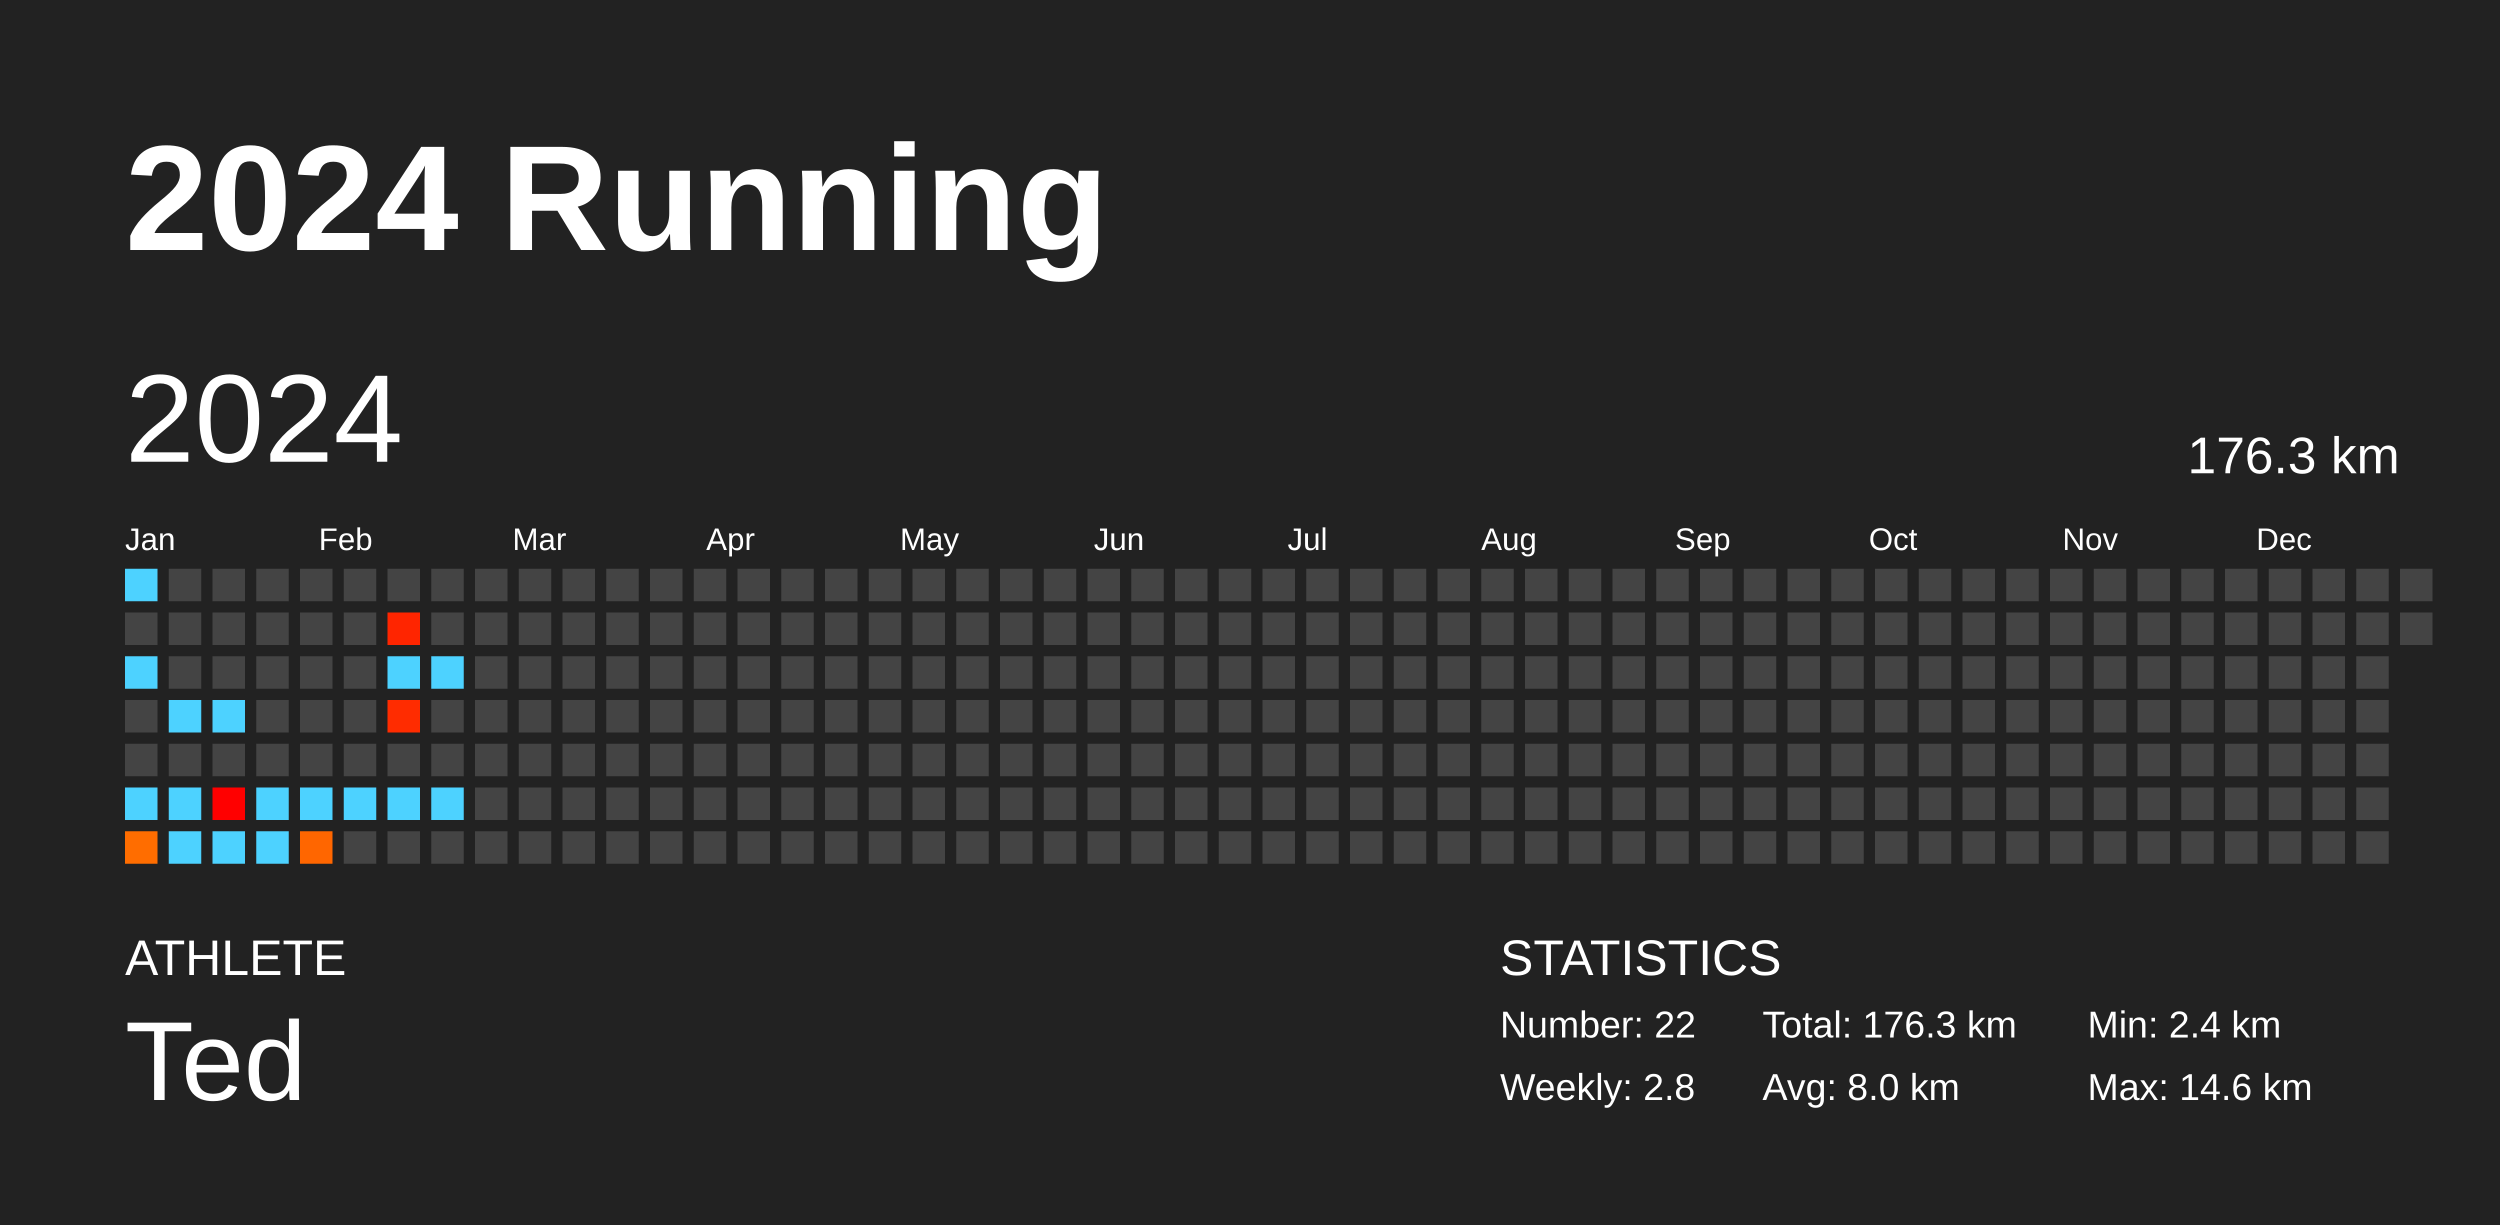
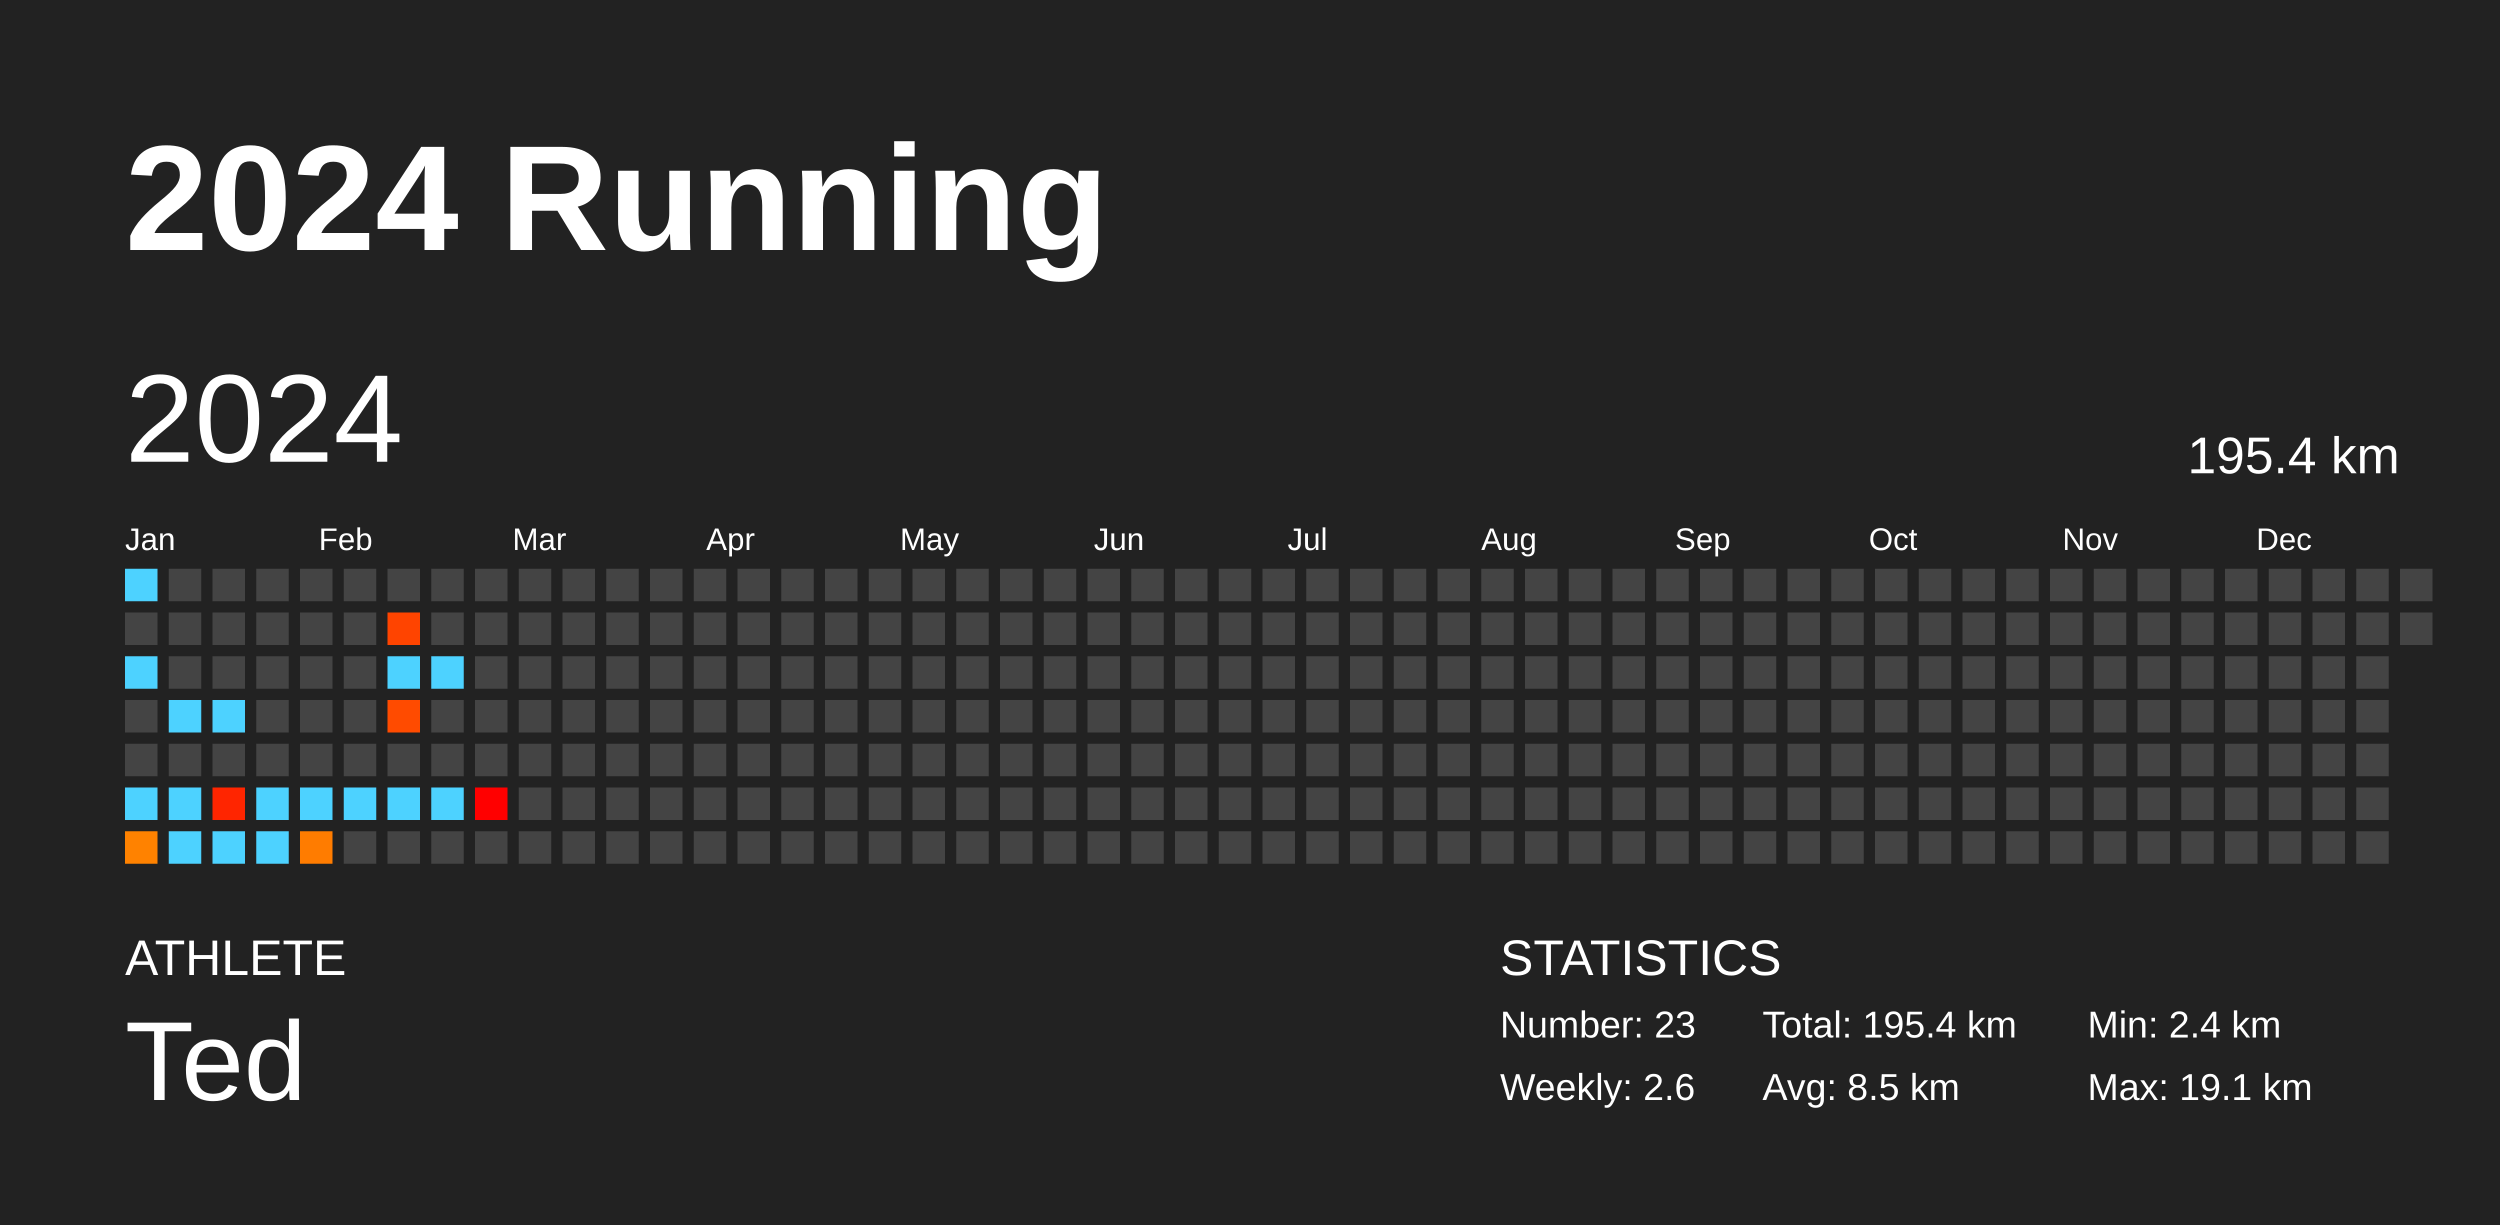
<svg xmlns="http://www.w3.org/2000/svg" baseProfile="full" height="98mm" version="1.1" viewBox="0,0,200,98" width="200mm">
  <defs />
  <rect fill="#222222" height="98" width="200" x="0" y="0" />
  <text fill="#FFFFFF" style="font-size:12px; font-family:Arial; font-weight:bold;" x="10" y="20">2024 Running</text>
  <text fill="#FFFFFF" style="font-size:4px; font-family:Arial" x="10" y="78">ATHLETE</text>
  <text fill="#FFFFFF" style="font-size:9px; font-family:Arial" x="10" y="88">Ted</text>
  <text fill="#FFFFFF" style="font-size:4px; font-family:Arial" x="120" y="78">STATISTICS</text>
-   <text fill="#FFFFFF" style="font-size:3px; font-family:Arial" x="120" y="83">Number: 22</text>
-   <text fill="#FFFFFF" style="font-size:3px; font-family:Arial" x="120" y="88">Weekly: 2.8</text>
-   <text fill="#FFFFFF" style="font-size:3px; font-family:Arial" x="141" y="83">Total: 176.3 km</text>
-   <text fill="#FFFFFF" style="font-size:3px; font-family:Arial" x="141" y="88">Avg: 8.0 km</text>
+   <text fill="#FFFFFF" style="font-size:3px; font-family:Arial" x="120" y="83">Number: 23</text>
+   <text fill="#FFFFFF" style="font-size:3px; font-family:Arial" x="120" y="88">Weekly: 2.6</text>
+   <text fill="#FFFFFF" style="font-size:3px; font-family:Arial" x="141" y="83">Total: 195.4 km</text>
+   <text fill="#FFFFFF" style="font-size:3px; font-family:Arial" x="141" y="88">Avg: 8.5 km</text>
  <text fill="#FFFFFF" style="font-size:3px; font-family:Arial" x="167" y="83">Min: 2.4 km</text>
-   <text fill="#FFFFFF" style="font-size:3px; font-family:Arial" x="167" y="88">Max: 14.6 km</text>
+   <text fill="#FFFFFF" style="font-size:3px; font-family:Arial" x="167" y="88">Max: 19.1 km</text>
  <text dominant-baseline="hanging" fill="#FFFFFF" style="font-size:10.0px; font-family:Arial;" x="10" y="30">2024</text>
-   <text dominant-baseline="hanging" fill="#FFFFFF" style="font-size:4.125px; font-family:Arial;" x="175" y="35">176.3 km</text>
+   <text dominant-baseline="hanging" fill="#FFFFFF" style="font-size:4.125px; font-family:Arial;" x="175" y="35">195.4 km</text>
  <text fill="#FFFFFF" style="font-size:2.5px; font-family:Arial" x="10.0" y="44">Jan</text>
  <text fill="#FFFFFF" style="font-size:2.5px; font-family:Arial" x="25.5" y="44">Feb</text>
  <text fill="#FFFFFF" style="font-size:2.5px; font-family:Arial" x="41.0" y="44">Mar</text>
  <text fill="#FFFFFF" style="font-size:2.5px; font-family:Arial" x="56.5" y="44">Apr</text>
  <text fill="#FFFFFF" style="font-size:2.5px; font-family:Arial" x="72.0" y="44">May</text>
  <text fill="#FFFFFF" style="font-size:2.5px; font-family:Arial" x="87.5" y="44">Jun</text>
  <text fill="#FFFFFF" style="font-size:2.5px; font-family:Arial" x="103.0" y="44">Jul</text>
  <text fill="#FFFFFF" style="font-size:2.5px; font-family:Arial" x="118.5" y="44">Aug</text>
  <text fill="#FFFFFF" style="font-size:2.5px; font-family:Arial" x="134.0" y="44">Sep</text>
  <text fill="#FFFFFF" style="font-size:2.5px; font-family:Arial" x="149.5" y="44">Oct</text>
  <text fill="#FFFFFF" style="font-size:2.5px; font-family:Arial" x="165.0" y="44">Nov</text>
  <text fill="#FFFFFF" style="font-size:2.5px; font-family:Arial" x="180.5" y="44">Dec</text>
  <rect fill="#4dd2ff" height="2.6" width="2.6" x="10.0" y="45.5" />
  <rect fill="#444444" height="2.6" width="2.6" x="10.0" y="49.0" />
  <rect fill="#4dd2ff" height="2.6" width="2.6" x="10.0" y="52.5" />
  <rect fill="#444444" height="2.6" width="2.6" x="10.0" y="56.0" />
  <rect fill="#444444" height="2.6" width="2.6" x="10.0" y="59.5" />
  <rect fill="#4dd2ff" height="2.6" width="2.6" x="10.0" y="63.0" />
-   <rect fill="#ff6d00" height="2.6" width="2.6" x="10.0" y="66.5" />
+   <rect fill="#ff8200" height="2.6" width="2.6" x="10.0" y="66.5" />
  <rect fill="#444444" height="2.6" width="2.6" x="13.5" y="45.5" />
  <rect fill="#444444" height="2.6" width="2.6" x="13.5" y="49.0" />
  <rect fill="#444444" height="2.6" width="2.6" x="13.5" y="52.5" />
  <rect fill="#4dd2ff" height="2.6" width="2.6" x="13.5" y="56.0" />
  <rect fill="#444444" height="2.6" width="2.6" x="13.5" y="59.5" />
  <rect fill="#4dd2ff" height="2.6" width="2.6" x="13.5" y="63.0" />
  <rect fill="#4dd2ff" height="2.6" width="2.6" x="13.5" y="66.5" />
  <rect fill="#444444" height="2.6" width="2.6" x="17.0" y="45.5" />
  <rect fill="#444444" height="2.6" width="2.6" x="17.0" y="49.0" />
  <rect fill="#444444" height="2.6" width="2.6" x="17.0" y="52.5" />
  <rect fill="#4dd2ff" height="2.6" width="2.6" x="17.0" y="56.0" />
  <rect fill="#444444" height="2.6" width="2.6" x="17.0" y="59.5" />
-   <rect fill="#ff0000" height="2.6" width="2.6" x="17.0" y="63.0" />
+   <rect fill="#ff2500" height="2.6" width="2.6" x="17.0" y="63.0" />
  <rect fill="#4dd2ff" height="2.6" width="2.6" x="17.0" y="66.5" />
  <rect fill="#444444" height="2.6" width="2.6" x="20.5" y="45.5" />
  <rect fill="#444444" height="2.6" width="2.6" x="20.5" y="49.0" />
  <rect fill="#444444" height="2.6" width="2.6" x="20.5" y="52.5" />
  <rect fill="#444444" height="2.6" width="2.6" x="20.5" y="56.0" />
  <rect fill="#444444" height="2.6" width="2.6" x="20.5" y="59.5" />
  <rect fill="#4dd2ff" height="2.6" width="2.6" x="20.5" y="63.0" />
  <rect fill="#4dd2ff" height="2.6" width="2.6" x="20.5" y="66.5" />
  <rect fill="#444444" height="2.6" width="2.6" x="24.0" y="45.5" />
  <rect fill="#444444" height="2.6" width="2.6" x="24.0" y="49.0" />
  <rect fill="#444444" height="2.6" width="2.6" x="24.0" y="52.5" />
  <rect fill="#444444" height="2.6" width="2.6" x="24.0" y="56.0" />
  <rect fill="#444444" height="2.6" width="2.6" x="24.0" y="59.5" />
  <rect fill="#4dd2ff" height="2.6" width="2.6" x="24.0" y="63.0" />
-   <rect fill="#ff6600" height="2.6" width="2.6" x="24.0" y="66.5" />
+   <rect fill="#ff7c00" height="2.6" width="2.6" x="24.0" y="66.5" />
  <rect fill="#444444" height="2.6" width="2.6" x="27.5" y="45.5" />
  <rect fill="#444444" height="2.6" width="2.6" x="27.5" y="49.0" />
  <rect fill="#444444" height="2.6" width="2.6" x="27.5" y="52.5" />
  <rect fill="#444444" height="2.6" width="2.6" x="27.5" y="56.0" />
  <rect fill="#444444" height="2.6" width="2.6" x="27.5" y="59.5" />
  <rect fill="#4dd2ff" height="2.6" width="2.6" x="27.5" y="63.0" />
  <rect fill="#444444" height="2.6" width="2.6" x="27.5" y="66.5" />
  <rect fill="#444444" height="2.6" width="2.6" x="31.0" y="45.5" />
-   <rect fill="#ff2500" height="2.6" width="2.6" x="31.0" y="49.0" />
+   <rect fill="#ff4400" height="2.6" width="2.6" x="31.0" y="49.0" />
  <rect fill="#4dd2ff" height="2.6" width="2.6" x="31.0" y="52.5" />
-   <rect fill="#ff2c00" height="2.6" width="2.6" x="31.0" y="56.0" />
+   <rect fill="#ff4b00" height="2.6" width="2.6" x="31.0" y="56.0" />
  <rect fill="#444444" height="2.6" width="2.6" x="31.0" y="59.5" />
  <rect fill="#4dd2ff" height="2.6" width="2.6" x="31.0" y="63.0" />
  <rect fill="#444444" height="2.6" width="2.6" x="31.0" y="66.5" />
  <rect fill="#444444" height="2.6" width="2.6" x="34.5" y="45.5" />
  <rect fill="#444444" height="2.6" width="2.6" x="34.5" y="49.0" />
  <rect fill="#4dd2ff" height="2.6" width="2.6" x="34.5" y="52.5" />
  <rect fill="#444444" height="2.6" width="2.6" x="34.5" y="56.0" />
  <rect fill="#444444" height="2.6" width="2.6" x="34.5" y="59.5" />
  <rect fill="#4dd2ff" height="2.6" width="2.6" x="34.5" y="63.0" />
  <rect fill="#444444" height="2.6" width="2.6" x="34.5" y="66.5" />
  <rect fill="#444444" height="2.6" width="2.6" x="38.0" y="45.5" />
  <rect fill="#444444" height="2.6" width="2.6" x="38.0" y="49.0" />
  <rect fill="#444444" height="2.6" width="2.6" x="38.0" y="52.5" />
  <rect fill="#444444" height="2.6" width="2.6" x="38.0" y="56.0" />
  <rect fill="#444444" height="2.6" width="2.6" x="38.0" y="59.5" />
-   <rect fill="#444444" height="2.6" width="2.6" x="38.0" y="63.0" />
+   <rect fill="#ff0000" height="2.6" width="2.6" x="38.0" y="63.0" />
  <rect fill="#444444" height="2.6" width="2.6" x="38.0" y="66.5" />
  <rect fill="#444444" height="2.6" width="2.6" x="41.5" y="45.5" />
  <rect fill="#444444" height="2.6" width="2.6" x="41.5" y="49.0" />
  <rect fill="#444444" height="2.6" width="2.6" x="41.5" y="52.5" />
  <rect fill="#444444" height="2.6" width="2.6" x="41.5" y="56.0" />
  <rect fill="#444444" height="2.6" width="2.6" x="41.5" y="59.5" />
  <rect fill="#444444" height="2.6" width="2.6" x="41.5" y="63.0" />
  <rect fill="#444444" height="2.6" width="2.6" x="41.5" y="66.5" />
  <rect fill="#444444" height="2.6" width="2.6" x="45.0" y="45.5" />
  <rect fill="#444444" height="2.6" width="2.6" x="45.0" y="49.0" />
  <rect fill="#444444" height="2.6" width="2.6" x="45.0" y="52.5" />
  <rect fill="#444444" height="2.6" width="2.6" x="45.0" y="56.0" />
  <rect fill="#444444" height="2.6" width="2.6" x="45.0" y="59.5" />
  <rect fill="#444444" height="2.6" width="2.6" x="45.0" y="63.0" />
  <rect fill="#444444" height="2.6" width="2.6" x="45.0" y="66.5" />
  <rect fill="#444444" height="2.6" width="2.6" x="48.5" y="45.5" />
  <rect fill="#444444" height="2.6" width="2.6" x="48.5" y="49.0" />
  <rect fill="#444444" height="2.6" width="2.6" x="48.5" y="52.5" />
  <rect fill="#444444" height="2.6" width="2.6" x="48.5" y="56.0" />
  <rect fill="#444444" height="2.6" width="2.6" x="48.5" y="59.5" />
  <rect fill="#444444" height="2.6" width="2.6" x="48.5" y="63.0" />
  <rect fill="#444444" height="2.6" width="2.6" x="48.5" y="66.5" />
  <rect fill="#444444" height="2.6" width="2.6" x="52.0" y="45.5" />
  <rect fill="#444444" height="2.6" width="2.6" x="52.0" y="49.0" />
  <rect fill="#444444" height="2.6" width="2.6" x="52.0" y="52.5" />
  <rect fill="#444444" height="2.6" width="2.6" x="52.0" y="56.0" />
  <rect fill="#444444" height="2.6" width="2.6" x="52.0" y="59.5" />
  <rect fill="#444444" height="2.6" width="2.6" x="52.0" y="63.0" />
  <rect fill="#444444" height="2.6" width="2.6" x="52.0" y="66.5" />
  <rect fill="#444444" height="2.6" width="2.6" x="55.5" y="45.5" />
  <rect fill="#444444" height="2.6" width="2.6" x="55.5" y="49.0" />
  <rect fill="#444444" height="2.6" width="2.6" x="55.5" y="52.5" />
  <rect fill="#444444" height="2.6" width="2.6" x="55.5" y="56.0" />
  <rect fill="#444444" height="2.6" width="2.6" x="55.5" y="59.5" />
  <rect fill="#444444" height="2.6" width="2.6" x="55.5" y="63.0" />
  <rect fill="#444444" height="2.6" width="2.6" x="55.5" y="66.5" />
  <rect fill="#444444" height="2.6" width="2.6" x="59.0" y="45.5" />
  <rect fill="#444444" height="2.6" width="2.6" x="59.0" y="49.0" />
  <rect fill="#444444" height="2.6" width="2.6" x="59.0" y="52.5" />
  <rect fill="#444444" height="2.6" width="2.6" x="59.0" y="56.0" />
  <rect fill="#444444" height="2.6" width="2.6" x="59.0" y="59.5" />
  <rect fill="#444444" height="2.6" width="2.6" x="59.0" y="63.0" />
  <rect fill="#444444" height="2.6" width="2.6" x="59.0" y="66.5" />
  <rect fill="#444444" height="2.6" width="2.6" x="62.5" y="45.5" />
  <rect fill="#444444" height="2.6" width="2.6" x="62.5" y="49.0" />
  <rect fill="#444444" height="2.6" width="2.6" x="62.5" y="52.5" />
  <rect fill="#444444" height="2.6" width="2.6" x="62.5" y="56.0" />
  <rect fill="#444444" height="2.6" width="2.6" x="62.5" y="59.5" />
  <rect fill="#444444" height="2.6" width="2.6" x="62.5" y="63.0" />
  <rect fill="#444444" height="2.6" width="2.6" x="62.5" y="66.5" />
  <rect fill="#444444" height="2.6" width="2.6" x="66.0" y="45.5" />
  <rect fill="#444444" height="2.6" width="2.6" x="66.0" y="49.0" />
  <rect fill="#444444" height="2.6" width="2.6" x="66.0" y="52.5" />
  <rect fill="#444444" height="2.6" width="2.6" x="66.0" y="56.0" />
  <rect fill="#444444" height="2.6" width="2.6" x="66.0" y="59.5" />
  <rect fill="#444444" height="2.6" width="2.6" x="66.0" y="63.0" />
  <rect fill="#444444" height="2.6" width="2.6" x="66.0" y="66.5" />
  <rect fill="#444444" height="2.6" width="2.6" x="69.5" y="45.5" />
  <rect fill="#444444" height="2.6" width="2.6" x="69.5" y="49.0" />
  <rect fill="#444444" height="2.6" width="2.6" x="69.5" y="52.5" />
  <rect fill="#444444" height="2.6" width="2.6" x="69.5" y="56.0" />
  <rect fill="#444444" height="2.6" width="2.6" x="69.5" y="59.5" />
  <rect fill="#444444" height="2.6" width="2.6" x="69.5" y="63.0" />
  <rect fill="#444444" height="2.6" width="2.6" x="69.5" y="66.5" />
  <rect fill="#444444" height="2.6" width="2.6" x="73.0" y="45.5" />
  <rect fill="#444444" height="2.6" width="2.6" x="73.0" y="49.0" />
  <rect fill="#444444" height="2.6" width="2.6" x="73.0" y="52.5" />
  <rect fill="#444444" height="2.6" width="2.6" x="73.0" y="56.0" />
  <rect fill="#444444" height="2.6" width="2.6" x="73.0" y="59.5" />
  <rect fill="#444444" height="2.6" width="2.6" x="73.0" y="63.0" />
  <rect fill="#444444" height="2.6" width="2.6" x="73.0" y="66.5" />
  <rect fill="#444444" height="2.6" width="2.6" x="76.5" y="45.5" />
  <rect fill="#444444" height="2.6" width="2.6" x="76.5" y="49.0" />
  <rect fill="#444444" height="2.6" width="2.6" x="76.5" y="52.5" />
  <rect fill="#444444" height="2.6" width="2.6" x="76.5" y="56.0" />
  <rect fill="#444444" height="2.6" width="2.6" x="76.5" y="59.5" />
  <rect fill="#444444" height="2.6" width="2.6" x="76.5" y="63.0" />
  <rect fill="#444444" height="2.6" width="2.6" x="76.5" y="66.5" />
  <rect fill="#444444" height="2.6" width="2.6" x="80.0" y="45.5" />
  <rect fill="#444444" height="2.6" width="2.6" x="80.0" y="49.0" />
  <rect fill="#444444" height="2.6" width="2.6" x="80.0" y="52.5" />
  <rect fill="#444444" height="2.6" width="2.6" x="80.0" y="56.0" />
  <rect fill="#444444" height="2.6" width="2.6" x="80.0" y="59.5" />
  <rect fill="#444444" height="2.6" width="2.6" x="80.0" y="63.0" />
  <rect fill="#444444" height="2.6" width="2.6" x="80.0" y="66.5" />
  <rect fill="#444444" height="2.6" width="2.6" x="83.5" y="45.5" />
  <rect fill="#444444" height="2.6" width="2.6" x="83.5" y="49.0" />
  <rect fill="#444444" height="2.6" width="2.6" x="83.5" y="52.5" />
  <rect fill="#444444" height="2.6" width="2.6" x="83.5" y="56.0" />
  <rect fill="#444444" height="2.6" width="2.6" x="83.5" y="59.5" />
  <rect fill="#444444" height="2.6" width="2.6" x="83.5" y="63.0" />
  <rect fill="#444444" height="2.6" width="2.6" x="83.5" y="66.5" />
  <rect fill="#444444" height="2.6" width="2.6" x="87.0" y="45.5" />
  <rect fill="#444444" height="2.6" width="2.6" x="87.0" y="49.0" />
  <rect fill="#444444" height="2.6" width="2.6" x="87.0" y="52.5" />
  <rect fill="#444444" height="2.6" width="2.6" x="87.0" y="56.0" />
  <rect fill="#444444" height="2.6" width="2.6" x="87.0" y="59.5" />
  <rect fill="#444444" height="2.6" width="2.6" x="87.0" y="63.0" />
  <rect fill="#444444" height="2.6" width="2.6" x="87.0" y="66.5" />
  <rect fill="#444444" height="2.6" width="2.6" x="90.5" y="45.5" />
  <rect fill="#444444" height="2.6" width="2.6" x="90.5" y="49.0" />
  <rect fill="#444444" height="2.6" width="2.6" x="90.5" y="52.5" />
  <rect fill="#444444" height="2.6" width="2.6" x="90.5" y="56.0" />
  <rect fill="#444444" height="2.6" width="2.6" x="90.5" y="59.5" />
  <rect fill="#444444" height="2.6" width="2.6" x="90.5" y="63.0" />
  <rect fill="#444444" height="2.6" width="2.6" x="90.5" y="66.5" />
  <rect fill="#444444" height="2.6" width="2.6" x="94.0" y="45.5" />
  <rect fill="#444444" height="2.6" width="2.6" x="94.0" y="49.0" />
  <rect fill="#444444" height="2.6" width="2.6" x="94.0" y="52.5" />
  <rect fill="#444444" height="2.6" width="2.6" x="94.0" y="56.0" />
  <rect fill="#444444" height="2.6" width="2.6" x="94.0" y="59.5" />
  <rect fill="#444444" height="2.6" width="2.6" x="94.0" y="63.0" />
  <rect fill="#444444" height="2.6" width="2.6" x="94.0" y="66.5" />
  <rect fill="#444444" height="2.6" width="2.6" x="97.5" y="45.5" />
  <rect fill="#444444" height="2.6" width="2.6" x="97.5" y="49.0" />
  <rect fill="#444444" height="2.6" width="2.6" x="97.5" y="52.5" />
  <rect fill="#444444" height="2.6" width="2.6" x="97.5" y="56.0" />
  <rect fill="#444444" height="2.6" width="2.6" x="97.5" y="59.5" />
  <rect fill="#444444" height="2.6" width="2.6" x="97.5" y="63.0" />
  <rect fill="#444444" height="2.6" width="2.6" x="97.5" y="66.5" />
  <rect fill="#444444" height="2.6" width="2.6" x="101.0" y="45.5" />
  <rect fill="#444444" height="2.6" width="2.6" x="101.0" y="49.0" />
  <rect fill="#444444" height="2.6" width="2.6" x="101.0" y="52.5" />
  <rect fill="#444444" height="2.6" width="2.6" x="101.0" y="56.0" />
  <rect fill="#444444" height="2.6" width="2.6" x="101.0" y="59.5" />
  <rect fill="#444444" height="2.6" width="2.6" x="101.0" y="63.0" />
  <rect fill="#444444" height="2.6" width="2.6" x="101.0" y="66.5" />
  <rect fill="#444444" height="2.6" width="2.6" x="104.5" y="45.5" />
  <rect fill="#444444" height="2.6" width="2.6" x="104.5" y="49.0" />
  <rect fill="#444444" height="2.6" width="2.6" x="104.5" y="52.5" />
  <rect fill="#444444" height="2.6" width="2.6" x="104.5" y="56.0" />
  <rect fill="#444444" height="2.6" width="2.6" x="104.5" y="59.5" />
  <rect fill="#444444" height="2.6" width="2.6" x="104.5" y="63.0" />
  <rect fill="#444444" height="2.6" width="2.6" x="104.5" y="66.5" />
  <rect fill="#444444" height="2.6" width="2.6" x="108.0" y="45.5" />
  <rect fill="#444444" height="2.6" width="2.6" x="108.0" y="49.0" />
  <rect fill="#444444" height="2.6" width="2.6" x="108.0" y="52.5" />
  <rect fill="#444444" height="2.6" width="2.6" x="108.0" y="56.0" />
  <rect fill="#444444" height="2.6" width="2.6" x="108.0" y="59.5" />
  <rect fill="#444444" height="2.6" width="2.6" x="108.0" y="63.0" />
  <rect fill="#444444" height="2.6" width="2.6" x="108.0" y="66.5" />
  <rect fill="#444444" height="2.6" width="2.6" x="111.5" y="45.5" />
  <rect fill="#444444" height="2.6" width="2.6" x="111.5" y="49.0" />
  <rect fill="#444444" height="2.6" width="2.6" x="111.5" y="52.5" />
  <rect fill="#444444" height="2.6" width="2.6" x="111.5" y="56.0" />
  <rect fill="#444444" height="2.6" width="2.6" x="111.5" y="59.5" />
  <rect fill="#444444" height="2.6" width="2.6" x="111.5" y="63.0" />
  <rect fill="#444444" height="2.6" width="2.6" x="111.5" y="66.5" />
  <rect fill="#444444" height="2.6" width="2.6" x="115.0" y="45.5" />
  <rect fill="#444444" height="2.6" width="2.6" x="115.0" y="49.0" />
  <rect fill="#444444" height="2.6" width="2.6" x="115.0" y="52.5" />
  <rect fill="#444444" height="2.6" width="2.6" x="115.0" y="56.0" />
  <rect fill="#444444" height="2.6" width="2.6" x="115.0" y="59.5" />
  <rect fill="#444444" height="2.6" width="2.6" x="115.0" y="63.0" />
  <rect fill="#444444" height="2.6" width="2.6" x="115.0" y="66.5" />
  <rect fill="#444444" height="2.6" width="2.6" x="118.5" y="45.5" />
  <rect fill="#444444" height="2.6" width="2.6" x="118.5" y="49.0" />
  <rect fill="#444444" height="2.6" width="2.6" x="118.5" y="52.5" />
  <rect fill="#444444" height="2.6" width="2.6" x="118.5" y="56.0" />
  <rect fill="#444444" height="2.6" width="2.6" x="118.5" y="59.5" />
  <rect fill="#444444" height="2.6" width="2.6" x="118.5" y="63.0" />
  <rect fill="#444444" height="2.6" width="2.6" x="118.5" y="66.5" />
  <rect fill="#444444" height="2.6" width="2.6" x="122.0" y="45.5" />
  <rect fill="#444444" height="2.6" width="2.6" x="122.0" y="49.0" />
  <rect fill="#444444" height="2.6" width="2.6" x="122.0" y="52.5" />
  <rect fill="#444444" height="2.6" width="2.6" x="122.0" y="56.0" />
  <rect fill="#444444" height="2.6" width="2.6" x="122.0" y="59.5" />
  <rect fill="#444444" height="2.6" width="2.6" x="122.0" y="63.0" />
  <rect fill="#444444" height="2.6" width="2.6" x="122.0" y="66.5" />
  <rect fill="#444444" height="2.6" width="2.6" x="125.5" y="45.5" />
  <rect fill="#444444" height="2.6" width="2.6" x="125.5" y="49.0" />
  <rect fill="#444444" height="2.6" width="2.6" x="125.5" y="52.5" />
  <rect fill="#444444" height="2.6" width="2.6" x="125.5" y="56.0" />
  <rect fill="#444444" height="2.6" width="2.6" x="125.5" y="59.5" />
  <rect fill="#444444" height="2.6" width="2.6" x="125.5" y="63.0" />
  <rect fill="#444444" height="2.6" width="2.6" x="125.5" y="66.5" />
  <rect fill="#444444" height="2.6" width="2.6" x="129.0" y="45.5" />
  <rect fill="#444444" height="2.6" width="2.6" x="129.0" y="49.0" />
  <rect fill="#444444" height="2.6" width="2.6" x="129.0" y="52.5" />
  <rect fill="#444444" height="2.6" width="2.6" x="129.0" y="56.0" />
  <rect fill="#444444" height="2.6" width="2.6" x="129.0" y="59.5" />
  <rect fill="#444444" height="2.6" width="2.6" x="129.0" y="63.0" />
  <rect fill="#444444" height="2.6" width="2.6" x="129.0" y="66.5" />
  <rect fill="#444444" height="2.6" width="2.6" x="132.5" y="45.5" />
  <rect fill="#444444" height="2.6" width="2.6" x="132.5" y="49.0" />
  <rect fill="#444444" height="2.6" width="2.6" x="132.5" y="52.5" />
  <rect fill="#444444" height="2.6" width="2.6" x="132.5" y="56.0" />
  <rect fill="#444444" height="2.6" width="2.6" x="132.5" y="59.5" />
  <rect fill="#444444" height="2.6" width="2.6" x="132.5" y="63.0" />
  <rect fill="#444444" height="2.6" width="2.6" x="132.5" y="66.5" />
  <rect fill="#444444" height="2.6" width="2.6" x="136.0" y="45.5" />
  <rect fill="#444444" height="2.6" width="2.6" x="136.0" y="49.0" />
  <rect fill="#444444" height="2.6" width="2.6" x="136.0" y="52.5" />
  <rect fill="#444444" height="2.6" width="2.6" x="136.0" y="56.0" />
  <rect fill="#444444" height="2.6" width="2.6" x="136.0" y="59.5" />
  <rect fill="#444444" height="2.6" width="2.6" x="136.0" y="63.0" />
  <rect fill="#444444" height="2.6" width="2.6" x="136.0" y="66.5" />
  <rect fill="#444444" height="2.6" width="2.6" x="139.5" y="45.5" />
  <rect fill="#444444" height="2.6" width="2.6" x="139.5" y="49.0" />
  <rect fill="#444444" height="2.6" width="2.6" x="139.5" y="52.5" />
  <rect fill="#444444" height="2.6" width="2.6" x="139.5" y="56.0" />
  <rect fill="#444444" height="2.6" width="2.6" x="139.5" y="59.5" />
  <rect fill="#444444" height="2.6" width="2.6" x="139.5" y="63.0" />
  <rect fill="#444444" height="2.6" width="2.6" x="139.5" y="66.5" />
  <rect fill="#444444" height="2.6" width="2.6" x="143.0" y="45.5" />
  <rect fill="#444444" height="2.6" width="2.6" x="143.0" y="49.0" />
  <rect fill="#444444" height="2.6" width="2.6" x="143.0" y="52.5" />
  <rect fill="#444444" height="2.6" width="2.6" x="143.0" y="56.0" />
  <rect fill="#444444" height="2.6" width="2.6" x="143.0" y="59.5" />
  <rect fill="#444444" height="2.6" width="2.6" x="143.0" y="63.0" />
  <rect fill="#444444" height="2.6" width="2.6" x="143.0" y="66.5" />
  <rect fill="#444444" height="2.6" width="2.6" x="146.5" y="45.5" />
  <rect fill="#444444" height="2.6" width="2.6" x="146.5" y="49.0" />
  <rect fill="#444444" height="2.6" width="2.6" x="146.5" y="52.5" />
  <rect fill="#444444" height="2.6" width="2.6" x="146.5" y="56.0" />
  <rect fill="#444444" height="2.6" width="2.6" x="146.5" y="59.5" />
  <rect fill="#444444" height="2.6" width="2.6" x="146.5" y="63.0" />
  <rect fill="#444444" height="2.6" width="2.6" x="146.5" y="66.5" />
  <rect fill="#444444" height="2.6" width="2.6" x="150.0" y="45.5" />
  <rect fill="#444444" height="2.6" width="2.6" x="150.0" y="49.0" />
  <rect fill="#444444" height="2.6" width="2.6" x="150.0" y="52.5" />
  <rect fill="#444444" height="2.6" width="2.6" x="150.0" y="56.0" />
  <rect fill="#444444" height="2.6" width="2.6" x="150.0" y="59.5" />
  <rect fill="#444444" height="2.6" width="2.6" x="150.0" y="63.0" />
  <rect fill="#444444" height="2.6" width="2.6" x="150.0" y="66.5" />
  <rect fill="#444444" height="2.6" width="2.6" x="153.5" y="45.5" />
  <rect fill="#444444" height="2.6" width="2.6" x="153.5" y="49.0" />
  <rect fill="#444444" height="2.6" width="2.6" x="153.5" y="52.5" />
  <rect fill="#444444" height="2.6" width="2.6" x="153.5" y="56.0" />
  <rect fill="#444444" height="2.6" width="2.6" x="153.5" y="59.5" />
  <rect fill="#444444" height="2.6" width="2.6" x="153.5" y="63.0" />
  <rect fill="#444444" height="2.6" width="2.6" x="153.5" y="66.5" />
  <rect fill="#444444" height="2.6" width="2.6" x="157.0" y="45.5" />
  <rect fill="#444444" height="2.6" width="2.6" x="157.0" y="49.0" />
  <rect fill="#444444" height="2.6" width="2.6" x="157.0" y="52.5" />
  <rect fill="#444444" height="2.6" width="2.6" x="157.0" y="56.0" />
  <rect fill="#444444" height="2.6" width="2.6" x="157.0" y="59.5" />
  <rect fill="#444444" height="2.6" width="2.6" x="157.0" y="63.0" />
  <rect fill="#444444" height="2.6" width="2.6" x="157.0" y="66.5" />
  <rect fill="#444444" height="2.6" width="2.6" x="160.5" y="45.5" />
  <rect fill="#444444" height="2.6" width="2.6" x="160.5" y="49.0" />
  <rect fill="#444444" height="2.6" width="2.6" x="160.5" y="52.5" />
  <rect fill="#444444" height="2.6" width="2.6" x="160.5" y="56.0" />
  <rect fill="#444444" height="2.6" width="2.6" x="160.5" y="59.5" />
  <rect fill="#444444" height="2.6" width="2.6" x="160.5" y="63.0" />
  <rect fill="#444444" height="2.6" width="2.6" x="160.5" y="66.5" />
  <rect fill="#444444" height="2.6" width="2.6" x="164.0" y="45.5" />
  <rect fill="#444444" height="2.6" width="2.6" x="164.0" y="49.0" />
  <rect fill="#444444" height="2.6" width="2.6" x="164.0" y="52.5" />
  <rect fill="#444444" height="2.6" width="2.6" x="164.0" y="56.0" />
  <rect fill="#444444" height="2.6" width="2.6" x="164.0" y="59.5" />
  <rect fill="#444444" height="2.6" width="2.6" x="164.0" y="63.0" />
  <rect fill="#444444" height="2.6" width="2.6" x="164.0" y="66.5" />
  <rect fill="#444444" height="2.6" width="2.6" x="167.5" y="45.5" />
  <rect fill="#444444" height="2.6" width="2.6" x="167.5" y="49.0" />
  <rect fill="#444444" height="2.6" width="2.6" x="167.5" y="52.5" />
  <rect fill="#444444" height="2.6" width="2.6" x="167.5" y="56.0" />
  <rect fill="#444444" height="2.6" width="2.6" x="167.5" y="59.5" />
  <rect fill="#444444" height="2.6" width="2.6" x="167.5" y="63.0" />
  <rect fill="#444444" height="2.6" width="2.6" x="167.5" y="66.5" />
  <rect fill="#444444" height="2.6" width="2.6" x="171.0" y="45.5" />
  <rect fill="#444444" height="2.6" width="2.6" x="171.0" y="49.0" />
  <rect fill="#444444" height="2.6" width="2.6" x="171.0" y="52.5" />
  <rect fill="#444444" height="2.6" width="2.6" x="171.0" y="56.0" />
  <rect fill="#444444" height="2.6" width="2.6" x="171.0" y="59.5" />
  <rect fill="#444444" height="2.6" width="2.6" x="171.0" y="63.0" />
  <rect fill="#444444" height="2.6" width="2.6" x="171.0" y="66.5" />
  <rect fill="#444444" height="2.6" width="2.6" x="174.5" y="45.5" />
  <rect fill="#444444" height="2.6" width="2.6" x="174.5" y="49.0" />
  <rect fill="#444444" height="2.6" width="2.6" x="174.5" y="52.5" />
  <rect fill="#444444" height="2.6" width="2.6" x="174.5" y="56.0" />
  <rect fill="#444444" height="2.6" width="2.6" x="174.5" y="59.5" />
  <rect fill="#444444" height="2.6" width="2.6" x="174.5" y="63.0" />
  <rect fill="#444444" height="2.6" width="2.6" x="174.5" y="66.5" />
  <rect fill="#444444" height="2.6" width="2.6" x="178.0" y="45.5" />
  <rect fill="#444444" height="2.6" width="2.6" x="178.0" y="49.0" />
  <rect fill="#444444" height="2.6" width="2.6" x="178.0" y="52.5" />
  <rect fill="#444444" height="2.6" width="2.6" x="178.0" y="56.0" />
  <rect fill="#444444" height="2.6" width="2.6" x="178.0" y="59.5" />
  <rect fill="#444444" height="2.6" width="2.6" x="178.0" y="63.0" />
  <rect fill="#444444" height="2.6" width="2.6" x="178.0" y="66.5" />
  <rect fill="#444444" height="2.6" width="2.6" x="181.5" y="45.5" />
  <rect fill="#444444" height="2.6" width="2.6" x="181.5" y="49.0" />
  <rect fill="#444444" height="2.6" width="2.6" x="181.5" y="52.5" />
  <rect fill="#444444" height="2.6" width="2.6" x="181.5" y="56.0" />
  <rect fill="#444444" height="2.6" width="2.6" x="181.5" y="59.5" />
  <rect fill="#444444" height="2.6" width="2.6" x="181.5" y="63.0" />
  <rect fill="#444444" height="2.6" width="2.6" x="181.5" y="66.5" />
  <rect fill="#444444" height="2.6" width="2.6" x="185.0" y="45.5" />
  <rect fill="#444444" height="2.6" width="2.6" x="185.0" y="49.0" />
  <rect fill="#444444" height="2.6" width="2.6" x="185.0" y="52.5" />
  <rect fill="#444444" height="2.6" width="2.6" x="185.0" y="56.0" />
  <rect fill="#444444" height="2.6" width="2.6" x="185.0" y="59.5" />
  <rect fill="#444444" height="2.6" width="2.6" x="185.0" y="63.0" />
  <rect fill="#444444" height="2.6" width="2.6" x="185.0" y="66.5" />
  <rect fill="#444444" height="2.6" width="2.6" x="188.5" y="45.5" />
  <rect fill="#444444" height="2.6" width="2.6" x="188.5" y="49.0" />
  <rect fill="#444444" height="2.6" width="2.6" x="188.5" y="52.5" />
  <rect fill="#444444" height="2.6" width="2.6" x="188.5" y="56.0" />
  <rect fill="#444444" height="2.6" width="2.6" x="188.5" y="59.5" />
  <rect fill="#444444" height="2.6" width="2.6" x="188.5" y="63.0" />
  <rect fill="#444444" height="2.6" width="2.6" x="188.5" y="66.5" />
  <rect fill="#444444" height="2.6" width="2.6" x="192.0" y="45.5" />
  <rect fill="#444444" height="2.6" width="2.6" x="192.0" y="49.0" />
</svg>
